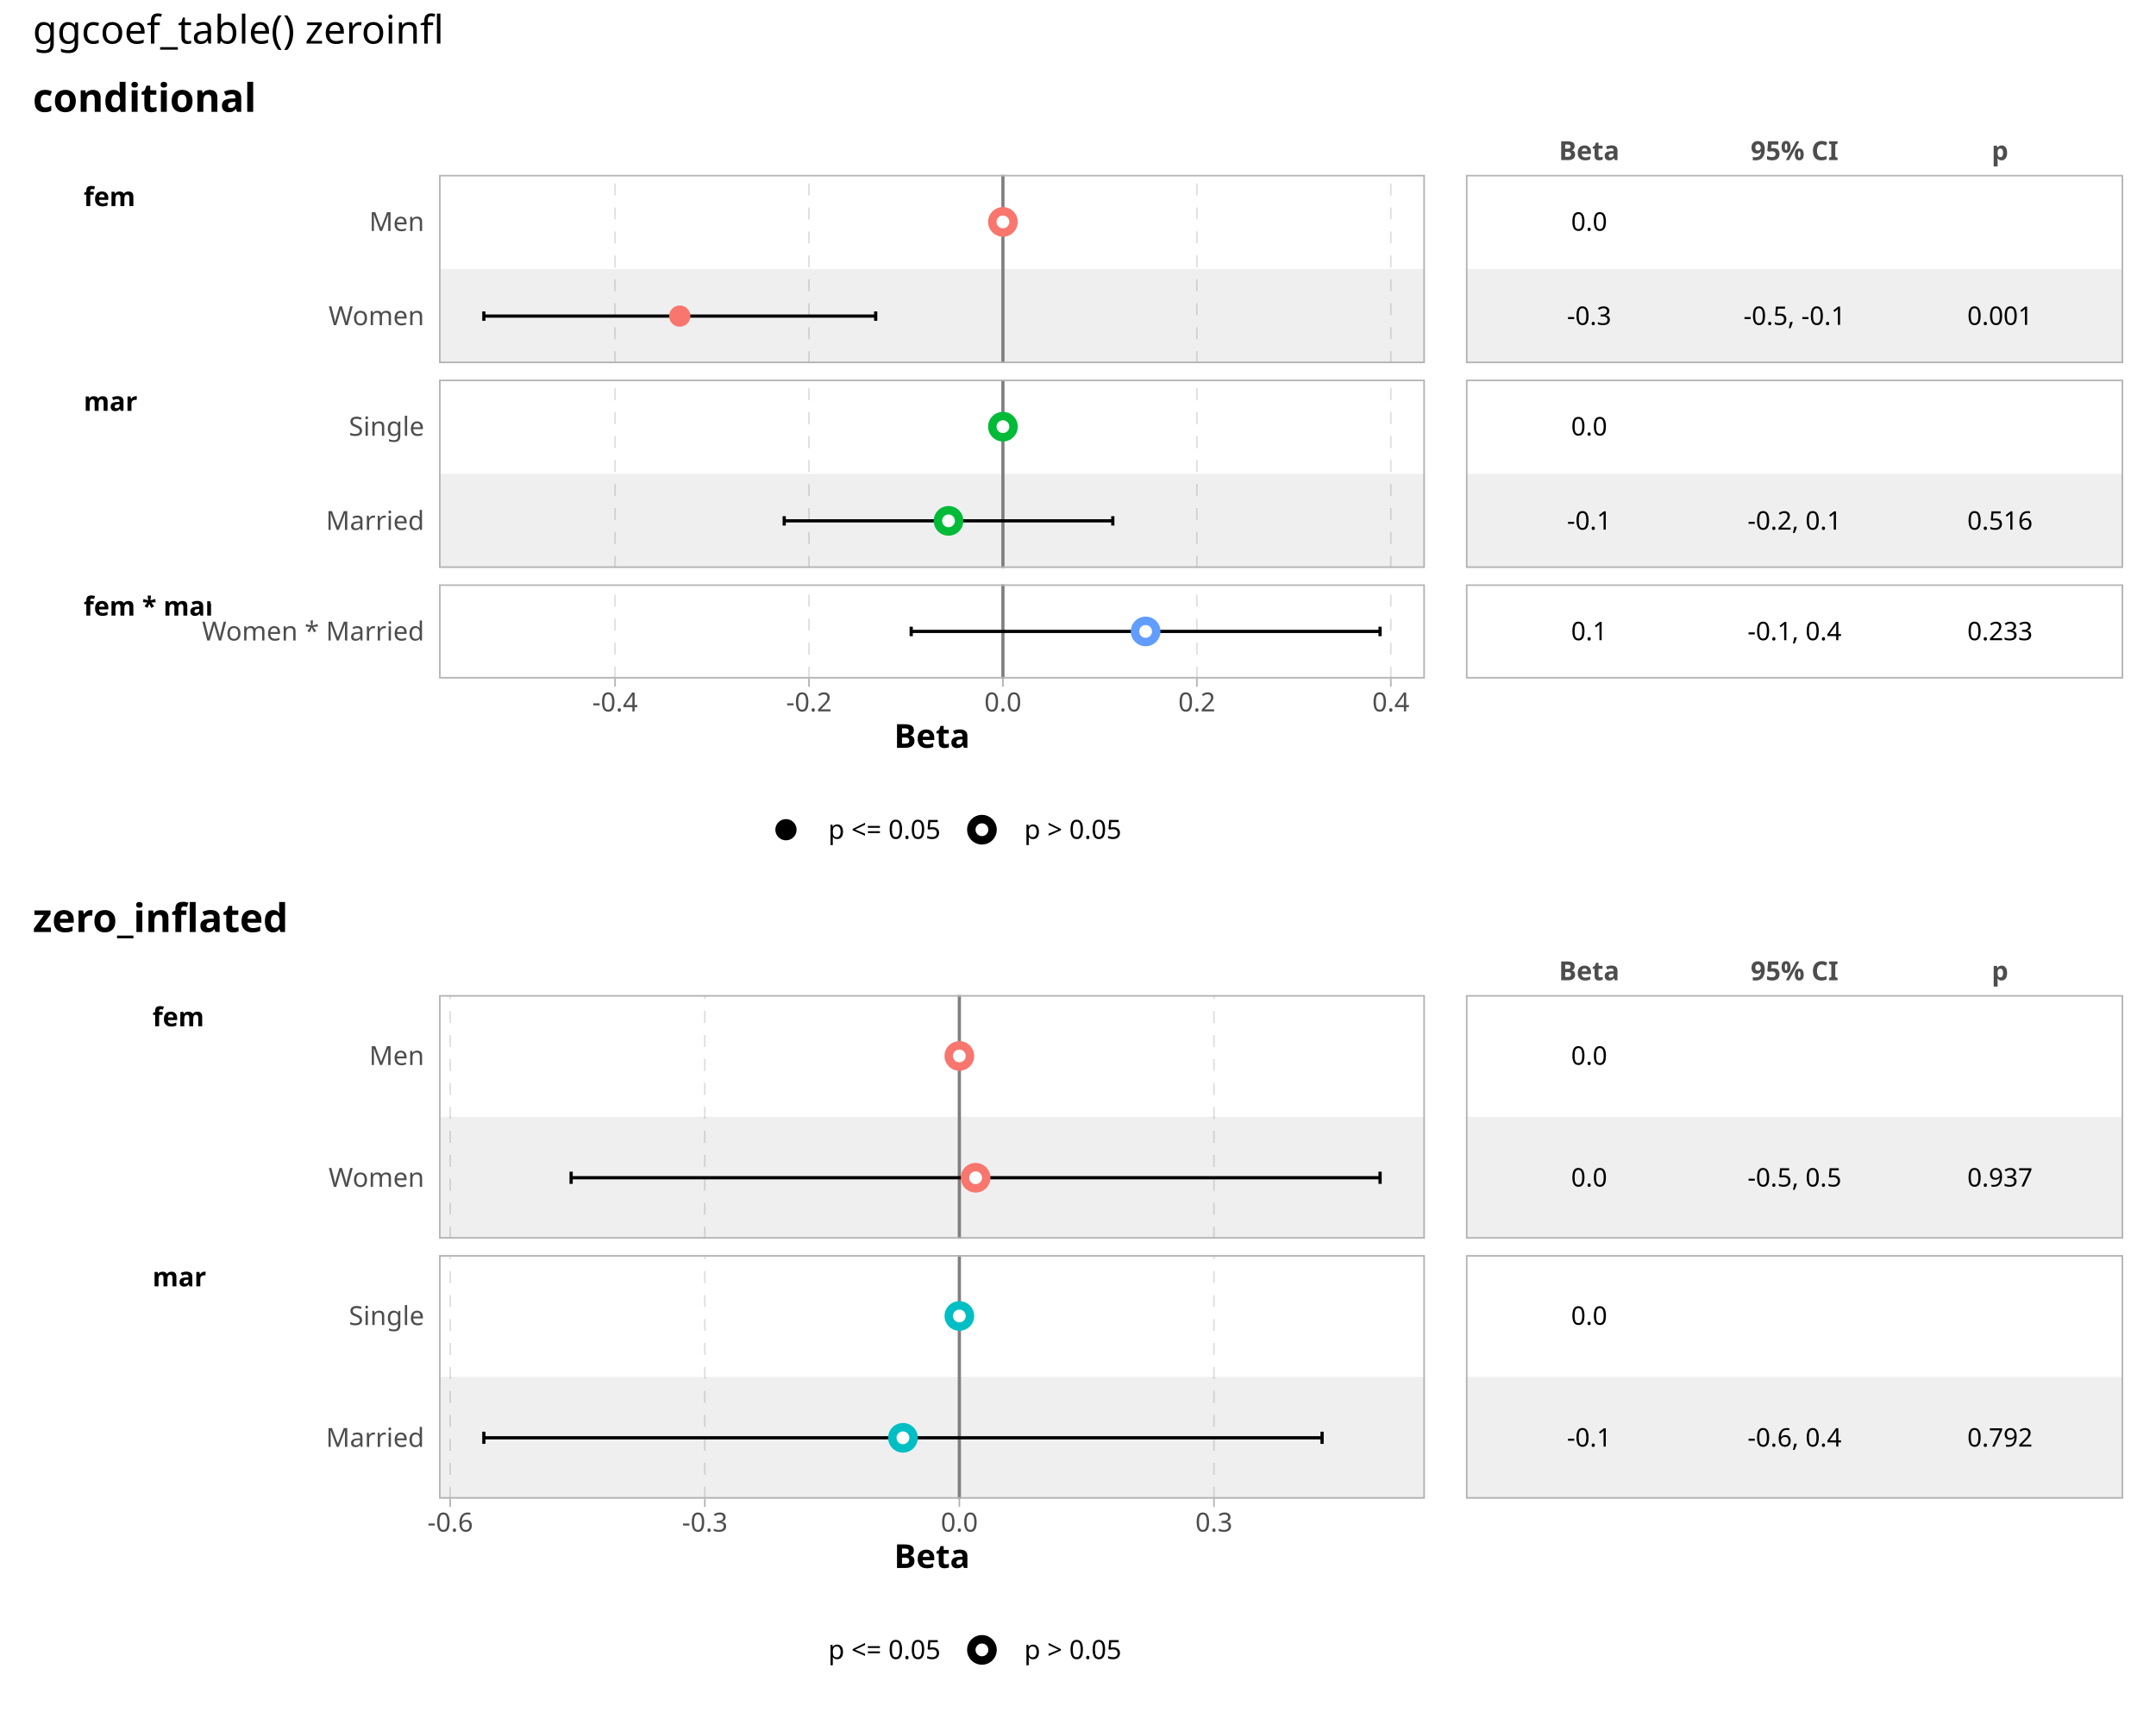
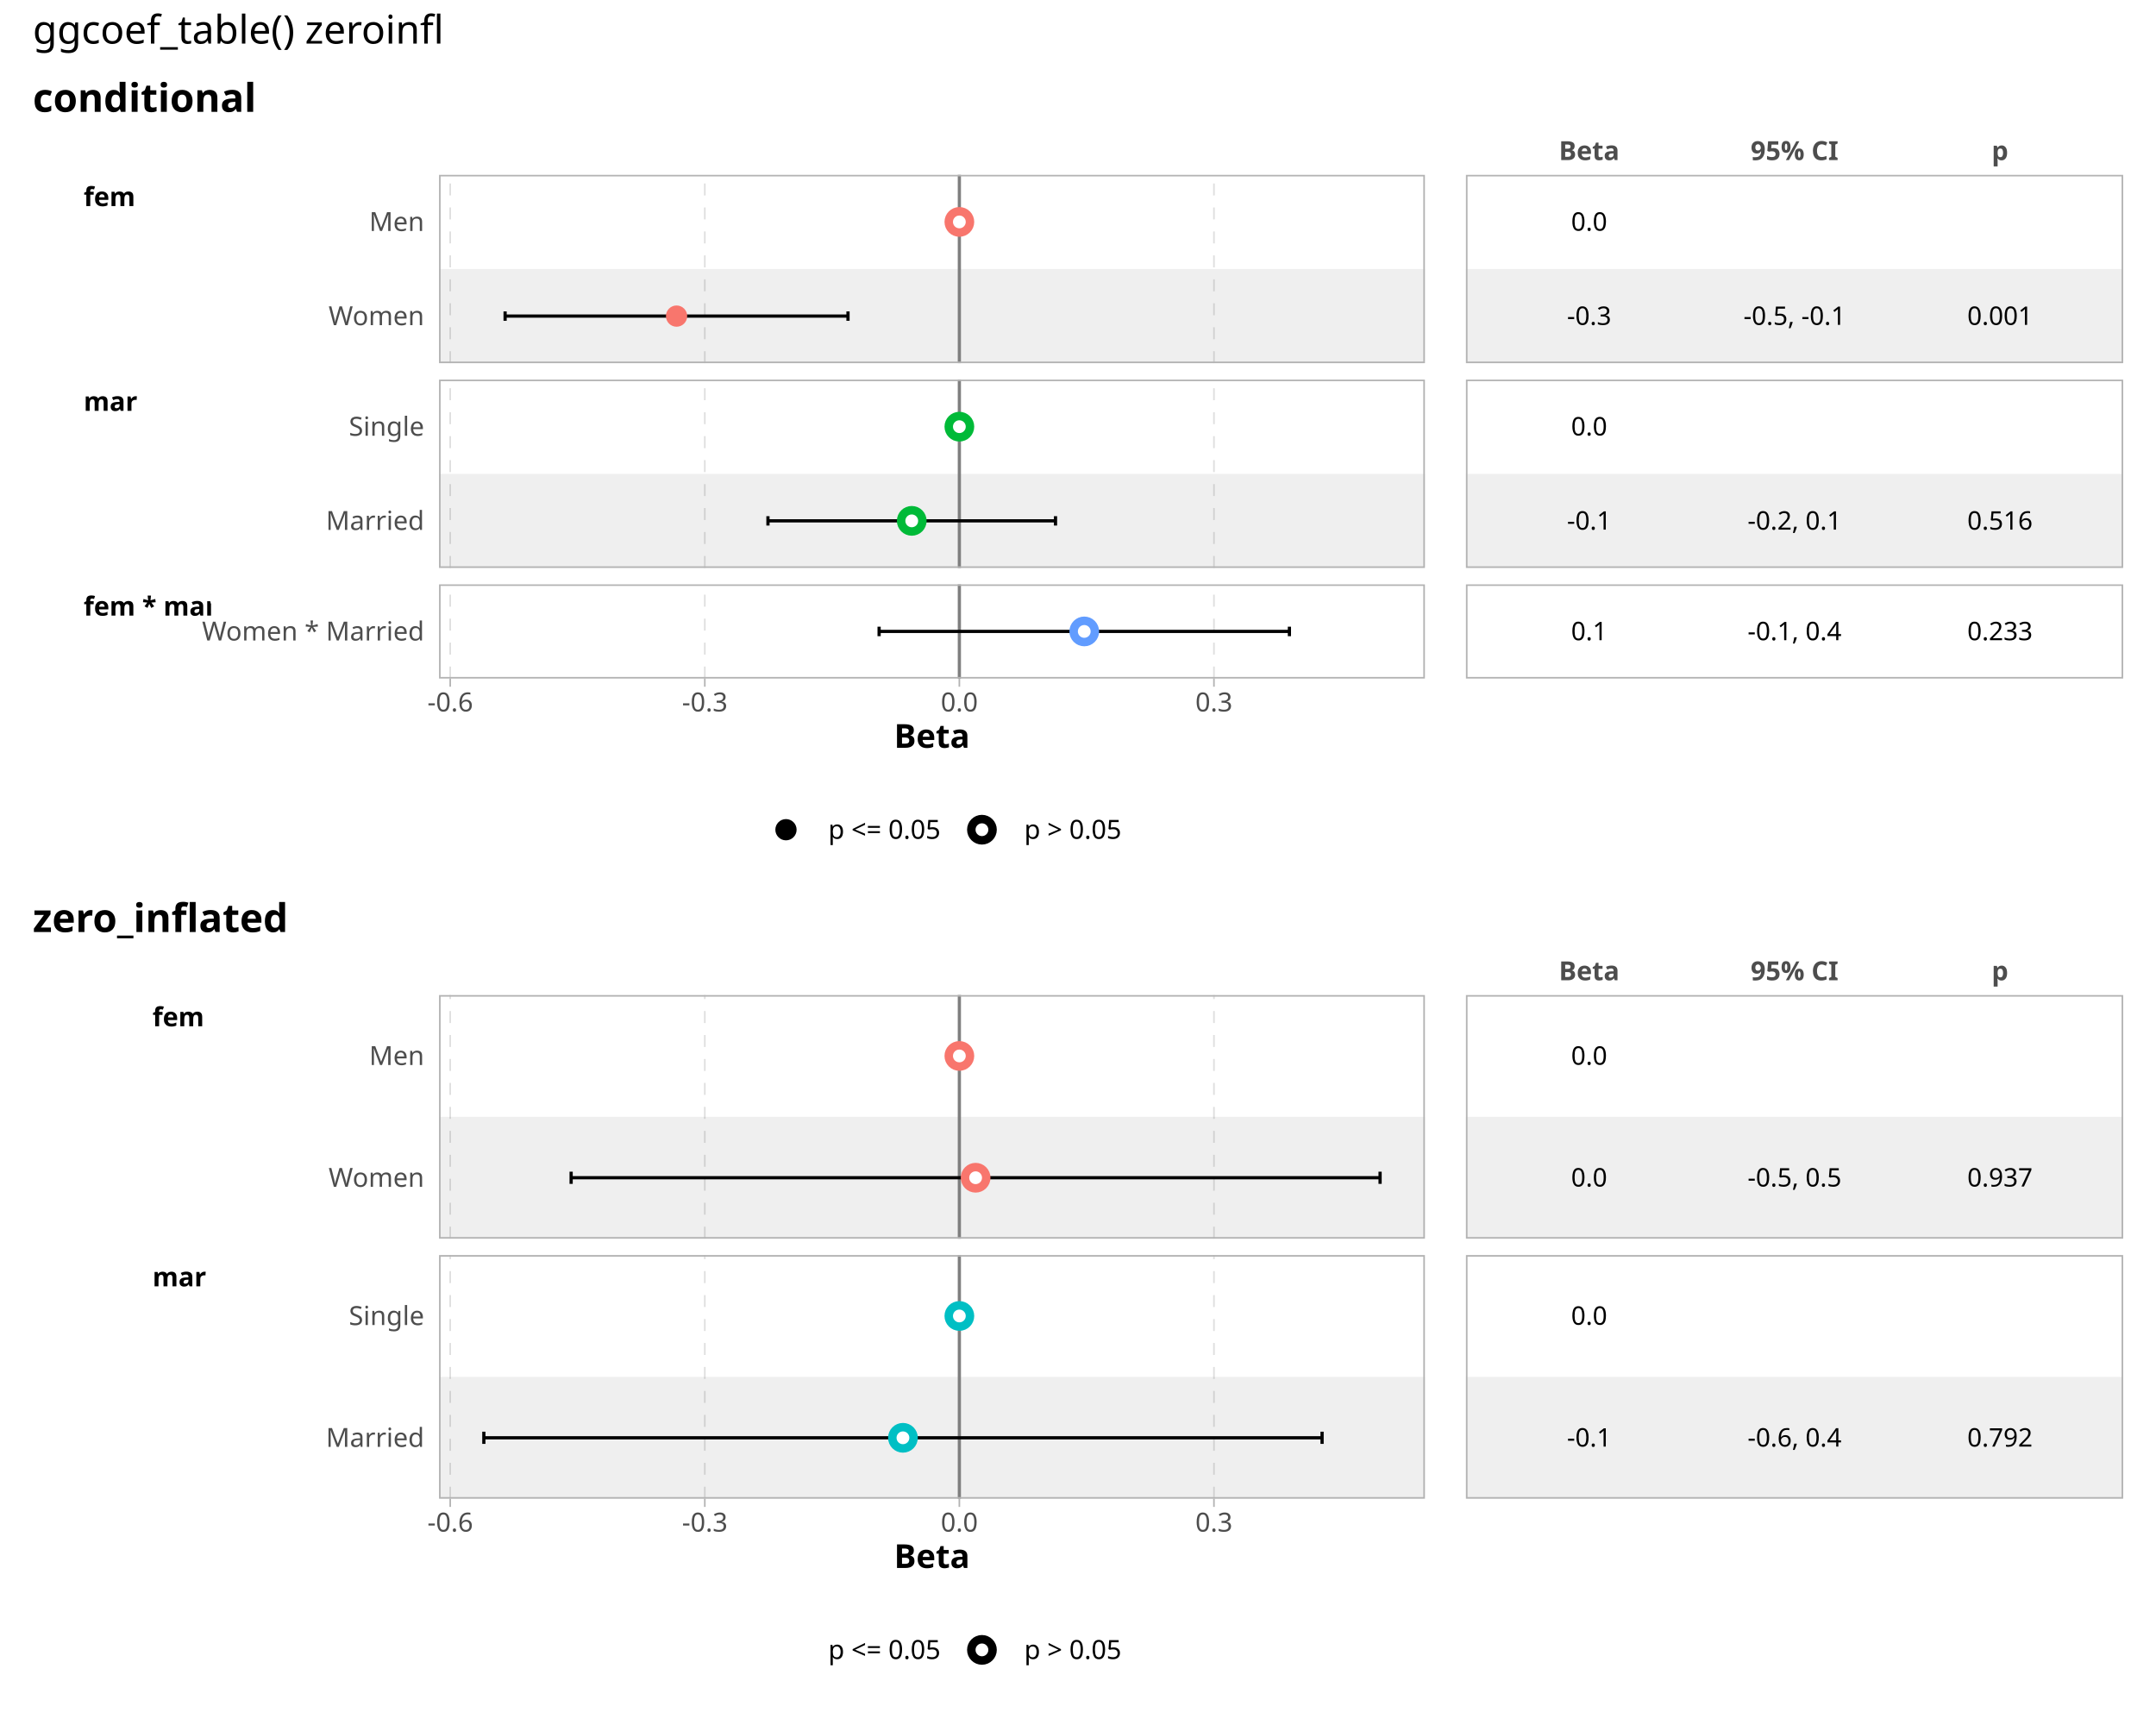
<svg xmlns="http://www.w3.org/2000/svg" class="svglite" data-engine-version="2.0" width="720.00pt" height="576.00pt" viewBox="0 0 720.00 576.00">
  <defs>
    <style type="text/css">
    .svglite line, .svglite polyline, .svglite polygon, .svglite path, .svglite rect, .svglite circle {
      fill: none;
      stroke: #000000;
      stroke-linecap: round;
      stroke-linejoin: round;
      stroke-miterlimit: 10.00;
    }
  </style>
  </defs>
  <rect width="100%" height="100%" style="stroke: none; fill: #FFFFFF;" />
  <defs>
    <clipPath id="cpMC4wMHw3MjAuMDB8MC4wMHw1NzYuMDA=">
      <rect x="0.00" y="0.00" width="720.00" height="576.00" />
    </clipPath>
  </defs>
  <g clip-path="url(#cpMC4wMHw3MjAuMDB8MC4wMHw1NzYuMDA=)">
    <rect x="0.00" y="0.00" width="720.00" height="576.00" style="stroke-width: 1.07; stroke: #FFFFFF; fill: #FFFFFF;" />
  </g>
  <defs>
    <clipPath id="cpMTQ2LjYxfDcwOS4wNHw1OC4zOHw1MDAuNDQ=">
      <rect x="146.61" y="58.38" width="562.43" height="442.05" />
    </clipPath>
  </defs>
  <g clip-path="url(#cpMTQ2LjYxfDcwOS4wNHw1OC4zOHw1MDAuNDQ=)">
</g>
  <g clip-path="url(#cpMC4wMHw3MjAuMDB8MC4wMHw1NzYuMDA=)">
</g>
  <defs>
    <clipPath id="cpMTQ2LjYxfDcwOS4wNHw1OC4zOHwyMjYuNTc=">
      <rect x="146.61" y="58.38" width="562.43" height="168.19" />
    </clipPath>
  </defs>
  <g clip-path="url(#cpMTQ2LjYxfDcwOS4wNHw1OC4zOHwyMjYuNTc=)">
</g>
  <g clip-path="url(#cpMC4wMHw3MjAuMDB8MC4wMHw1NzYuMDA=)">
</g>
  <g clip-path="url(#cpMTQ2LjYxfDcwOS4wNHw1OC4zOHwyMjYuNTc=)">
</g>
  <g clip-path="url(#cpMC4wMHw3MjAuMDB8MC4wMHw1NzYuMDA=)">
</g>
  <defs>
    <clipPath id="cpNS40OHw0ODEuMzN8MjIuNzh8Mjk2LjY1">
      <rect x="5.48" y="22.78" width="475.85" height="273.87" />
    </clipPath>
  </defs>
  <g clip-path="url(#cpNS40OHw0ODEuMzN8MjIuNzh8Mjk2LjY1)">
    <rect x="5.48" y="22.78" width="475.85" height="273.87" style="stroke-width: 1.07; stroke: #FFFFFF; fill: #FFFFFF;" />
  </g>
  <g clip-path="url(#cpMC4wMHw3MjAuMDB8MC4wMHw1NzYuMDA=)">
</g>
  <defs>
    <clipPath id="cpNDgxLjMzfDcxNC41MnwyMi43OHwyOTYuNjU=">
      <rect x="481.33" y="22.78" width="233.19" height="273.87" />
    </clipPath>
  </defs>
  <g clip-path="url(#cpNDgxLjMzfDcxNC41MnwyMi43OHwyOTYuNjU=)">
    <rect x="481.33" y="22.78" width="233.19" height="273.87" style="stroke-width: 1.07; stroke: #FFFFFF; fill: #FFFFFF;" />
  </g>
  <g clip-path="url(#cpMC4wMHw3MjAuMDB8MC4wMHw1NzYuMDA=)">
</g>
  <defs>
    <clipPath id="cpMTQ2LjYxfDQ3NS44NXw1OC4zOHwxMjEuMjc=">
      <rect x="146.61" y="58.38" width="329.24" height="62.89" />
    </clipPath>
  </defs>
  <g clip-path="url(#cpMTQ2LjYxfDQ3NS44NXw1OC4zOHwxMjEuMjc=)">
    <rect x="146.61" y="58.38" width="329.24" height="62.89" style="stroke-width: 1.07; stroke: none; fill: #FFFFFF;" />
-     <polyline points="205.40,121.27 205.40,58.38 " style="stroke-width: 0.53; stroke: #DEDEDE; stroke-dasharray: 4.00,4.00; stroke-linecap: butt;" />
-     <polyline points="270.16,121.27 270.16,58.38 " style="stroke-width: 0.53; stroke: #DEDEDE; stroke-dasharray: 4.00,4.00; stroke-linecap: butt;" />
-     <polyline points="334.93,121.27 334.93,58.38 " style="stroke-width: 0.53; stroke: #DEDEDE; stroke-dasharray: 4.00,4.00; stroke-linecap: butt;" />
-     <polyline points="399.70,121.27 399.70,58.38 " style="stroke-width: 0.53; stroke: #DEDEDE; stroke-dasharray: 4.00,4.00; stroke-linecap: butt;" />
-     <polyline points="464.47,121.27 464.47,58.38 " style="stroke-width: 0.53; stroke: #DEDEDE; stroke-dasharray: 4.00,4.00; stroke-linecap: butt;" />
+     <polyline points="150.35,121.27 150.35,58.38 " style="stroke-width: 0.53; stroke: #DEDEDE; stroke-dasharray: 4.00,4.00; stroke-linecap: butt;" />
+     <polyline points="235.37,121.27 235.37,58.38 " style="stroke-width: 0.53; stroke: #DEDEDE; stroke-dasharray: 4.00,4.00; stroke-linecap: butt;" />
+     <polyline points="320.38,121.27 320.38,58.38 " style="stroke-width: 0.53; stroke: #DEDEDE; stroke-dasharray: 4.00,4.00; stroke-linecap: butt;" />
+     <polyline points="405.40,121.27 405.40,58.38 " style="stroke-width: 0.53; stroke: #DEDEDE; stroke-dasharray: 4.00,4.00; stroke-linecap: butt;" />
    <rect x="146.61" y="89.83" width="329.24" height="31.45" style="stroke-width: 1.07; stroke: none; stroke-linecap: butt; stroke-linejoin: miter; fill: #111111; fill-opacity: 0.067;" />
    <rect x="146.61" y="58.38" width="329.24" height="31.45" style="stroke-width: 1.07; stroke: none; stroke-linecap: butt; stroke-linejoin: miter;" />
-     <line x1="334.93" y1="121.27" x2="334.93" y2="58.38" style="stroke-width: 1.07; stroke: #7F7F7F; stroke-linecap: butt;" />
-     <polyline points="292.44,107.12 292.44,103.98 " style="stroke-width: 1.07; stroke-linecap: butt;" />
-     <polyline points="292.44,105.55 161.58,105.55 " style="stroke-width: 1.07; stroke-linecap: butt;" />
-     <polyline points="161.58,107.12 161.58,103.98 " style="stroke-width: 1.07; stroke-linecap: butt;" />
-     <circle cx="334.93" cy="74.10" r="3.55" style="stroke-width: 2.83; stroke: #F8766D; fill: #FFFFFF;" />
-     <circle cx="227.01" cy="105.55" r="3.55" style="stroke-width: 2.83; stroke: none; fill: #F8766D;" />
+     <line x1="320.38" y1="121.27" x2="320.38" y2="58.38" style="stroke-width: 1.07; stroke: #7F7F7F; stroke-linecap: butt;" />
+     <polyline points="283.19,107.12 283.19,103.98 " style="stroke-width: 1.07; stroke-linecap: butt;" />
+     <polyline points="283.19,105.55 168.68,105.55 " style="stroke-width: 1.07; stroke-linecap: butt;" />
+     <polyline points="168.68,107.12 168.68,103.98 " style="stroke-width: 1.07; stroke-linecap: butt;" />
+     <circle cx="320.38" cy="74.10" r="3.55" style="stroke-width: 2.83; stroke: #F8766D; fill: #FFFFFF;" />
+     <circle cx="225.94" cy="105.55" r="3.55" style="stroke-width: 2.83; stroke: none; fill: #F8766D;" />
    <rect x="146.61" y="58.38" width="329.24" height="62.89" style="stroke-width: 1.07; stroke: #B3B3B3;" />
  </g>
  <g clip-path="url(#cpMC4wMHw3MjAuMDB8MC4wMHw1NzYuMDA=)">
</g>
  <defs>
    <clipPath id="cpMTQ2LjYxfDQ3NS44NXwxMjYuNzV8MTg5LjY0">
      <rect x="146.61" y="126.75" width="329.24" height="62.89" />
    </clipPath>
  </defs>
  <g clip-path="url(#cpMTQ2LjYxfDQ3NS44NXwxMjYuNzV8MTg5LjY0)">
    <rect x="146.61" y="126.75" width="329.24" height="62.89" style="stroke-width: 1.07; stroke: none; fill: #FFFFFF;" />
-     <polyline points="205.40,189.64 205.40,126.75 " style="stroke-width: 0.53; stroke: #DEDEDE; stroke-dasharray: 4.00,4.00; stroke-linecap: butt;" />
-     <polyline points="270.16,189.64 270.16,126.75 " style="stroke-width: 0.53; stroke: #DEDEDE; stroke-dasharray: 4.00,4.00; stroke-linecap: butt;" />
-     <polyline points="334.93,189.64 334.93,126.75 " style="stroke-width: 0.53; stroke: #DEDEDE; stroke-dasharray: 4.00,4.00; stroke-linecap: butt;" />
-     <polyline points="399.70,189.64 399.70,126.75 " style="stroke-width: 0.53; stroke: #DEDEDE; stroke-dasharray: 4.00,4.00; stroke-linecap: butt;" />
-     <polyline points="464.47,189.64 464.47,126.75 " style="stroke-width: 0.53; stroke: #DEDEDE; stroke-dasharray: 4.00,4.00; stroke-linecap: butt;" />
+     <polyline points="150.35,189.64 150.35,126.75 " style="stroke-width: 0.53; stroke: #DEDEDE; stroke-dasharray: 4.00,4.00; stroke-linecap: butt;" />
+     <polyline points="235.37,189.64 235.37,126.75 " style="stroke-width: 0.53; stroke: #DEDEDE; stroke-dasharray: 4.00,4.00; stroke-linecap: butt;" />
+     <polyline points="320.38,189.64 320.38,126.75 " style="stroke-width: 0.53; stroke: #DEDEDE; stroke-dasharray: 4.00,4.00; stroke-linecap: butt;" />
+     <polyline points="405.40,189.64 405.40,126.75 " style="stroke-width: 0.53; stroke: #DEDEDE; stroke-dasharray: 4.00,4.00; stroke-linecap: butt;" />
    <rect x="146.61" y="158.20" width="329.24" height="31.45" style="stroke-width: 1.07; stroke: none; stroke-linecap: butt; stroke-linejoin: miter; fill: #111111; fill-opacity: 0.067;" />
    <rect x="146.61" y="126.75" width="329.24" height="31.45" style="stroke-width: 1.07; stroke: none; stroke-linecap: butt; stroke-linejoin: miter;" />
-     <line x1="334.93" y1="189.64" x2="334.93" y2="126.75" style="stroke-width: 1.07; stroke: #7F7F7F; stroke-linecap: butt;" />
-     <polyline points="371.62,175.49 371.62,172.35 " style="stroke-width: 1.07; stroke-linecap: butt;" />
-     <polyline points="371.62,173.92 261.89,173.92 " style="stroke-width: 1.07; stroke-linecap: butt;" />
-     <polyline points="261.89,175.49 261.89,172.35 " style="stroke-width: 1.07; stroke-linecap: butt;" />
-     <circle cx="334.93" cy="142.47" r="3.55" style="stroke-width: 2.83; stroke: #00BA38; fill: #FFFFFF;" />
-     <circle cx="316.76" cy="173.92" r="3.55" style="stroke-width: 2.83; stroke: #00BA38; fill: #FFFFFF;" />
+     <line x1="320.38" y1="189.64" x2="320.38" y2="126.75" style="stroke-width: 1.07; stroke: #7F7F7F; stroke-linecap: butt;" />
+     <polyline points="352.49,175.49 352.49,172.35 " style="stroke-width: 1.07; stroke-linecap: butt;" />
+     <polyline points="352.49,173.92 256.46,173.92 " style="stroke-width: 1.07; stroke-linecap: butt;" />
+     <polyline points="256.46,175.49 256.46,172.35 " style="stroke-width: 1.07; stroke-linecap: butt;" />
+     <circle cx="320.38" cy="142.47" r="3.55" style="stroke-width: 2.83; stroke: #00BA38; fill: #FFFFFF;" />
+     <circle cx="304.48" cy="173.92" r="3.55" style="stroke-width: 2.83; stroke: #00BA38; fill: #FFFFFF;" />
    <rect x="146.61" y="126.75" width="329.24" height="62.89" style="stroke-width: 1.07; stroke: #B3B3B3;" />
  </g>
  <g clip-path="url(#cpMC4wMHw3MjAuMDB8MC4wMHw1NzYuMDA=)">
</g>
  <defs>
    <clipPath id="cpMTQ2LjYxfDQ3NS44NXwxOTUuMTJ8MjI2LjU3">
      <rect x="146.61" y="195.12" width="329.24" height="31.45" />
    </clipPath>
  </defs>
  <g clip-path="url(#cpMTQ2LjYxfDQ3NS44NXwxOTUuMTJ8MjI2LjU3)">
    <rect x="146.61" y="195.12" width="329.24" height="31.45" style="stroke-width: 1.07; stroke: none; fill: #FFFFFF;" />
-     <polyline points="205.40,226.57 205.40,195.12 " style="stroke-width: 0.53; stroke: #DEDEDE; stroke-dasharray: 4.00,4.00; stroke-linecap: butt;" />
-     <polyline points="270.16,226.57 270.16,195.12 " style="stroke-width: 0.53; stroke: #DEDEDE; stroke-dasharray: 4.00,4.00; stroke-linecap: butt;" />
-     <polyline points="334.93,226.57 334.93,195.12 " style="stroke-width: 0.53; stroke: #DEDEDE; stroke-dasharray: 4.00,4.00; stroke-linecap: butt;" />
-     <polyline points="399.70,226.57 399.70,195.12 " style="stroke-width: 0.53; stroke: #DEDEDE; stroke-dasharray: 4.00,4.00; stroke-linecap: butt;" />
-     <polyline points="464.47,226.57 464.47,195.12 " style="stroke-width: 0.53; stroke: #DEDEDE; stroke-dasharray: 4.00,4.00; stroke-linecap: butt;" />
+     <polyline points="150.35,226.57 150.35,195.12 " style="stroke-width: 0.53; stroke: #DEDEDE; stroke-dasharray: 4.00,4.00; stroke-linecap: butt;" />
+     <polyline points="235.37,226.57 235.37,195.12 " style="stroke-width: 0.53; stroke: #DEDEDE; stroke-dasharray: 4.00,4.00; stroke-linecap: butt;" />
+     <polyline points="320.38,226.57 320.38,195.12 " style="stroke-width: 0.53; stroke: #DEDEDE; stroke-dasharray: 4.00,4.00; stroke-linecap: butt;" />
+     <polyline points="405.40,226.57 405.40,195.12 " style="stroke-width: 0.53; stroke: #DEDEDE; stroke-dasharray: 4.00,4.00; stroke-linecap: butt;" />
    <rect x="146.61" y="195.12" width="329.24" height="31.45" style="stroke-width: 1.07; stroke: none; stroke-linecap: butt; stroke-linejoin: miter;" />
-     <line x1="334.93" y1="226.57" x2="334.93" y2="195.12" style="stroke-width: 1.07; stroke: #7F7F7F; stroke-linecap: butt;" />
-     <polyline points="460.88,212.42 460.88,209.27 " style="stroke-width: 1.07; stroke-linecap: butt;" />
-     <polyline points="460.88,210.84 304.30,210.84 " style="stroke-width: 1.07; stroke-linecap: butt;" />
-     <polyline points="304.30,212.42 304.30,209.27 " style="stroke-width: 1.07; stroke-linecap: butt;" />
-     <circle cx="382.59" cy="210.84" r="3.55" style="stroke-width: 2.83; stroke: #619CFF; fill: #FFFFFF;" />
+     <line x1="320.38" y1="226.57" x2="320.38" y2="195.12" style="stroke-width: 1.07; stroke: #7F7F7F; stroke-linecap: butt;" />
+     <polyline points="430.60,212.42 430.60,209.27 " style="stroke-width: 1.07; stroke-linecap: butt;" />
+     <polyline points="430.60,210.84 293.58,210.84 " style="stroke-width: 1.07; stroke-linecap: butt;" />
+     <polyline points="293.58,212.42 293.58,209.27 " style="stroke-width: 1.07; stroke-linecap: butt;" />
+     <circle cx="362.09" cy="210.84" r="3.55" style="stroke-width: 2.83; stroke: #619CFF; fill: #FFFFFF;" />
    <rect x="146.61" y="195.12" width="329.24" height="31.45" style="stroke-width: 1.07; stroke: #B3B3B3;" />
  </g>
  <g clip-path="url(#cpMC4wMHw3MjAuMDB8MC4wMHw1NzYuMDA=)">
</g>
  <defs>
    <clipPath id="cpMjMuNTV8NzAuNDd8NTguMzh8MTIxLjI3">
      <rect x="23.55" y="58.38" width="46.92" height="62.89" />
    </clipPath>
  </defs>
  <g clip-path="url(#cpMjMuNTV8NzAuNDd8NTguMzh8MTIxLjI3)">
    <text x="27.94" y="68.82" style="font-size: 8.80px; font-weight: bold; font-family: sans;" textLength="14.67px" lengthAdjust="spacingAndGlyphs">fem</text>
  </g>
  <g clip-path="url(#cpMC4wMHw3MjAuMDB8MC4wMHw1NzYuMDA=)">
</g>
  <defs>
    <clipPath id="cpMjMuNTV8NzAuNDd8MTI2Ljc1fDE4OS42NA==">
      <rect x="23.55" y="126.75" width="46.92" height="62.89" />
    </clipPath>
  </defs>
  <g clip-path="url(#cpMjMuNTV8NzAuNDd8MTI2Ljc1fDE4OS42NA==)">
    <text x="27.94" y="137.19" style="font-size: 8.80px; font-weight: bold; font-family: sans;" textLength="15.16px" lengthAdjust="spacingAndGlyphs">mar</text>
  </g>
  <g clip-path="url(#cpMC4wMHw3MjAuMDB8MC4wMHw1NzYuMDA=)">
</g>
  <defs>
    <clipPath id="cpMjMuNTV8NzAuNDd8MTk1LjEyfDIyNi41Nw==">
      <rect x="23.55" y="195.12" width="46.92" height="31.45" />
    </clipPath>
  </defs>
  <g clip-path="url(#cpMjMuNTV8NzAuNDd8MTk1LjEyfDIyNi41Nw==)">
    <text x="27.94" y="205.56" style="font-size: 8.80px; font-weight: bold; font-family: sans;" textLength="38.15px" lengthAdjust="spacingAndGlyphs">fem * mar</text>
  </g>
  <g clip-path="url(#cpMC4wMHw3MjAuMDB8MC4wMHw1NzYuMDA=)">
-     <polyline points="205.40,229.31 205.40,226.57 " style="stroke-width: 0.53; stroke: #B3B3B3; stroke-linecap: butt;" />
-     <polyline points="270.16,229.31 270.16,226.57 " style="stroke-width: 0.53; stroke: #B3B3B3; stroke-linecap: butt;" />
-     <polyline points="334.93,229.31 334.93,226.57 " style="stroke-width: 0.53; stroke: #B3B3B3; stroke-linecap: butt;" />
-     <polyline points="399.70,229.31 399.70,226.57 " style="stroke-width: 0.53; stroke: #B3B3B3; stroke-linecap: butt;" />
-     <polyline points="464.47,229.31 464.47,226.57 " style="stroke-width: 0.53; stroke: #B3B3B3; stroke-linecap: butt;" />
-     <text x="205.40" y="237.55" text-anchor="middle" style="font-size: 8.80px; fill: #4D4D4D; font-family: sans;" textLength="15.16px" lengthAdjust="spacingAndGlyphs">-0.4</text>
-     <text x="270.16" y="237.55" text-anchor="middle" style="font-size: 8.80px; fill: #4D4D4D; font-family: sans;" textLength="15.16px" lengthAdjust="spacingAndGlyphs">-0.2</text>
-     <text x="334.93" y="237.55" text-anchor="middle" style="font-size: 8.80px; fill: #4D4D4D; font-family: sans;" textLength="12.23px" lengthAdjust="spacingAndGlyphs">0.0</text>
-     <text x="399.70" y="237.55" text-anchor="middle" style="font-size: 8.80px; fill: #4D4D4D; font-family: sans;" textLength="12.23px" lengthAdjust="spacingAndGlyphs">0.2</text>
-     <text x="464.47" y="237.55" text-anchor="middle" style="font-size: 8.80px; fill: #4D4D4D; font-family: sans;" textLength="12.23px" lengthAdjust="spacingAndGlyphs">0.4</text>
+     <polyline points="150.35,229.31 150.35,226.57 " style="stroke-width: 0.53; stroke: #B3B3B3; stroke-linecap: butt;" />
+     <polyline points="235.37,229.31 235.37,226.57 " style="stroke-width: 0.53; stroke: #B3B3B3; stroke-linecap: butt;" />
+     <polyline points="320.38,229.31 320.38,226.57 " style="stroke-width: 0.53; stroke: #B3B3B3; stroke-linecap: butt;" />
+     <polyline points="405.40,229.31 405.40,226.57 " style="stroke-width: 0.53; stroke: #B3B3B3; stroke-linecap: butt;" />
+     <text x="150.35" y="237.55" text-anchor="middle" style="font-size: 8.80px; fill: #4D4D4D; font-family: sans;" textLength="15.16px" lengthAdjust="spacingAndGlyphs">-0.6</text>
+     <text x="235.37" y="237.55" text-anchor="middle" style="font-size: 8.80px; fill: #4D4D4D; font-family: sans;" textLength="15.16px" lengthAdjust="spacingAndGlyphs">-0.3</text>
+     <text x="320.38" y="237.55" text-anchor="middle" style="font-size: 8.80px; fill: #4D4D4D; font-family: sans;" textLength="12.23px" lengthAdjust="spacingAndGlyphs">0.0</text>
+     <text x="405.40" y="237.55" text-anchor="middle" style="font-size: 8.80px; fill: #4D4D4D; font-family: sans;" textLength="12.23px" lengthAdjust="spacingAndGlyphs">0.3</text>
    <text x="141.68" y="108.58" text-anchor="end" style="font-size: 8.80px; fill: #4D4D4D; font-family: sans;" textLength="30.32px" lengthAdjust="spacingAndGlyphs">Women</text>
    <text x="141.68" y="77.13" text-anchor="end" style="font-size: 8.80px; fill: #4D4D4D; font-family: sans;" textLength="17.12px" lengthAdjust="spacingAndGlyphs">Men</text>
    <text x="141.68" y="176.95" text-anchor="end" style="font-size: 8.80px; fill: #4D4D4D; font-family: sans;" textLength="29.83px" lengthAdjust="spacingAndGlyphs">Married</text>
    <text x="141.68" y="145.50" text-anchor="end" style="font-size: 8.80px; fill: #4D4D4D; font-family: sans;" textLength="24.46px" lengthAdjust="spacingAndGlyphs">Single</text>
    <text x="141.68" y="213.87" text-anchor="end" style="font-size: 8.80px; fill: #4D4D4D; font-family: sans;" textLength="68.47px" lengthAdjust="spacingAndGlyphs">Women * Married</text>
    <text x="311.23" y="249.69" text-anchor="middle" style="font-size: 11.00px; font-weight: bold; font-family: sans;" textLength="22.63px" lengthAdjust="spacingAndGlyphs">Beta</text>
    <rect x="242.89" y="262.93" width="136.69" height="28.24" style="stroke-width: 1.07; stroke: none; fill: #FFFFFF;" />
    <rect x="253.84" y="268.41" width="17.28" height="17.28" style="stroke-width: 1.07; stroke: none; fill: #FFFFFF;" />
    <circle cx="262.48" cy="277.05" r="3.55" style="stroke-width: 2.83; stroke: none; fill: #000000;" />
    <rect x="319.28" y="268.41" width="17.28" height="17.28" style="stroke-width: 1.07; stroke: none; fill: #FFFFFF;" />
    <circle cx="327.92" cy="277.05" r="3.55" style="stroke-width: 2.83; fill: #FFFFFF;" />
    <text x="276.60" y="280.08" style="font-size: 8.80px; font-family: sans;" textLength="37.20px" lengthAdjust="spacingAndGlyphs">p &lt;= 0.05</text>
    <text x="342.04" y="280.08" style="font-size: 8.80px; font-family: sans;" textLength="32.05px" lengthAdjust="spacingAndGlyphs">p &gt; 0.05</text>
    <text x="10.96" y="37.35" style="font-size: 13.20px; font-weight: bold; font-family: sans;" textLength="63.11px" lengthAdjust="spacingAndGlyphs">conditional</text>
  </g>
  <defs>
    <clipPath id="cpNDg5LjU1fDcwOS4wNHw1OC4zOHwxMjEuMjc=">
      <rect x="489.55" y="58.38" width="219.49" height="62.89" />
    </clipPath>
  </defs>
  <g clip-path="url(#cpNDg5LjU1fDcwOS4wNHw1OC4zOHwxMjEuMjc=)">
    <rect x="489.55" y="58.38" width="219.49" height="62.89" style="stroke-width: 1.07; stroke: none; fill: #FFFFFF;" />
    <text x="530.70" y="77.04" text-anchor="middle" style="font-size: 8.54px; font-family: sans;" textLength="11.87px" lengthAdjust="spacingAndGlyphs">0.0</text>
    <text x="599.29" y="77.04" text-anchor="middle" style="font-size: 8.54px; font-family: sans;" textLength="2.37px" lengthAdjust="spacingAndGlyphs"> </text>
    <text x="530.70" y="108.49" text-anchor="middle" style="font-size: 8.54px; font-family: sans;" textLength="14.71px" lengthAdjust="spacingAndGlyphs">-0.3</text>
    <text x="599.29" y="108.49" text-anchor="middle" style="font-size: 8.54px; font-family: sans;" textLength="34.16px" lengthAdjust="spacingAndGlyphs">-0.5, -0.1</text>
    <text x="667.89" y="108.49" text-anchor="middle" style="font-size: 8.54px; font-family: sans;" textLength="21.36px" lengthAdjust="spacingAndGlyphs">0.001</text>
    <rect x="489.55" y="89.83" width="219.49" height="31.45" style="stroke-width: 1.07; stroke: none; stroke-linecap: butt; stroke-linejoin: miter; fill: #111111; fill-opacity: 0.067;" />
    <rect x="489.55" y="58.38" width="219.49" height="31.45" style="stroke-width: 1.07; stroke: none; stroke-linecap: butt; stroke-linejoin: miter;" />
    <rect x="489.55" y="58.38" width="219.49" height="62.89" style="stroke-width: 1.07; stroke: #B3B3B3;" />
  </g>
  <g clip-path="url(#cpMC4wMHw3MjAuMDB8MC4wMHw1NzYuMDA=)">
</g>
  <defs>
    <clipPath id="cpNDg5LjU1fDcwOS4wNHwxMjYuNzV8MTg5LjY0">
      <rect x="489.55" y="126.75" width="219.49" height="62.89" />
    </clipPath>
  </defs>
  <g clip-path="url(#cpNDg5LjU1fDcwOS4wNHwxMjYuNzV8MTg5LjY0)">
    <rect x="489.55" y="126.75" width="219.49" height="62.89" style="stroke-width: 1.07; stroke: none; fill: #FFFFFF;" />
    <text x="530.70" y="145.41" text-anchor="middle" style="font-size: 8.54px; font-family: sans;" textLength="11.87px" lengthAdjust="spacingAndGlyphs">0.0</text>
    <text x="599.29" y="145.41" text-anchor="middle" style="font-size: 8.54px; font-family: sans;" textLength="2.37px" lengthAdjust="spacingAndGlyphs"> </text>
    <text x="530.70" y="176.86" text-anchor="middle" style="font-size: 8.54px; font-family: sans;" textLength="14.71px" lengthAdjust="spacingAndGlyphs">-0.1</text>
    <text x="599.29" y="176.86" text-anchor="middle" style="font-size: 8.54px; font-family: sans;" textLength="31.32px" lengthAdjust="spacingAndGlyphs">-0.2, 0.1</text>
    <text x="667.89" y="176.86" text-anchor="middle" style="font-size: 8.54px; font-family: sans;" textLength="21.36px" lengthAdjust="spacingAndGlyphs">0.516</text>
    <rect x="489.55" y="158.20" width="219.49" height="31.45" style="stroke-width: 1.07; stroke: none; stroke-linecap: butt; stroke-linejoin: miter; fill: #111111; fill-opacity: 0.067;" />
    <rect x="489.55" y="126.75" width="219.49" height="31.45" style="stroke-width: 1.07; stroke: none; stroke-linecap: butt; stroke-linejoin: miter;" />
    <rect x="489.55" y="126.75" width="219.49" height="62.89" style="stroke-width: 1.07; stroke: #B3B3B3;" />
  </g>
  <g clip-path="url(#cpMC4wMHw3MjAuMDB8MC4wMHw1NzYuMDA=)">
</g>
  <defs>
    <clipPath id="cpNDg5LjU1fDcwOS4wNHwxOTUuMTJ8MjI2LjU3">
      <rect x="489.55" y="195.12" width="219.49" height="31.45" />
    </clipPath>
  </defs>
  <g clip-path="url(#cpNDg5LjU1fDcwOS4wNHwxOTUuMTJ8MjI2LjU3)">
    <rect x="489.55" y="195.12" width="219.49" height="31.45" style="stroke-width: 1.07; stroke: none; fill: #FFFFFF;" />
    <text x="530.70" y="213.78" text-anchor="middle" style="font-size: 8.54px; font-family: sans;" textLength="11.87px" lengthAdjust="spacingAndGlyphs">0.1</text>
    <text x="599.29" y="213.78" text-anchor="middle" style="font-size: 8.54px; font-family: sans;" textLength="31.32px" lengthAdjust="spacingAndGlyphs">-0.1, 0.4</text>
    <text x="667.89" y="213.78" text-anchor="middle" style="font-size: 8.54px; font-family: sans;" textLength="21.36px" lengthAdjust="spacingAndGlyphs">0.233</text>
    <rect x="489.55" y="195.12" width="219.49" height="31.45" style="stroke-width: 1.07; stroke: none; stroke-linecap: butt; stroke-linejoin: miter;" />
    <rect x="489.55" y="195.12" width="219.49" height="31.45" style="stroke-width: 1.07; stroke: #B3B3B3;" />
  </g>
  <g clip-path="url(#cpMC4wMHw3MjAuMDB8MC4wMHw1NzYuMDA=)">
</g>
  <defs>
    <clipPath id="cpNDg5LjU1fDQ4OS41NXw1OC4zOHwxMjEuMjc=">
      <rect x="489.55" y="58.38" width="0.00" height="62.89" />
    </clipPath>
  </defs>
  <g clip-path="url(#cpNDg5LjU1fDQ4OS41NXw1OC4zOHwxMjEuMjc=)">
</g>
  <g clip-path="url(#cpMC4wMHw3MjAuMDB8MC4wMHw1NzYuMDA=)">
</g>
  <defs>
    <clipPath id="cpNDg5LjU1fDQ4OS41NXwxMjYuNzV8MTg5LjY0">
      <rect x="489.55" y="126.75" width="0.00" height="62.89" />
    </clipPath>
  </defs>
  <g clip-path="url(#cpNDg5LjU1fDQ4OS41NXwxMjYuNzV8MTg5LjY0)">
</g>
  <g clip-path="url(#cpMC4wMHw3MjAuMDB8MC4wMHw1NzYuMDA=)">
</g>
  <defs>
    <clipPath id="cpNDg5LjU1fDQ4OS41NXwxOTUuMTJ8MjI2LjU3">
      <rect x="489.55" y="195.12" width="0.00" height="31.45" />
    </clipPath>
  </defs>
  <g clip-path="url(#cpNDg5LjU1fDQ4OS41NXwxOTUuMTJ8MjI2LjU3)">
</g>
  <g clip-path="url(#cpMC4wMHw3MjAuMDB8MC4wMHw1NzYuMDA=)">
    <text x="530.70" y="53.45" text-anchor="middle" style="font-size: 8.80px; font-weight: bold; fill: #4D4D4D; font-family: sans;" textLength="18.11px" lengthAdjust="spacingAndGlyphs">Beta</text>
    <text x="599.29" y="53.45" text-anchor="middle" style="font-size: 8.80px; font-weight: bold; fill: #4D4D4D; font-family: sans;" textLength="28.86px" lengthAdjust="spacingAndGlyphs">95% CI</text>
    <text x="667.89" y="53.45" text-anchor="middle" style="font-size: 8.80px; font-weight: bold; fill: #4D4D4D; font-family: sans;" textLength="4.89px" lengthAdjust="spacingAndGlyphs">p</text>
  </g>
  <defs>
    <clipPath id="cpMTQ2LjYxfDcwOS4wNHwzMzIuMjV8NTAwLjQ0">
      <rect x="146.61" y="332.25" width="562.43" height="168.19" />
    </clipPath>
  </defs>
  <g clip-path="url(#cpMTQ2LjYxfDcwOS4wNHwzMzIuMjV8NTAwLjQ0)">
</g>
  <g clip-path="url(#cpMC4wMHw3MjAuMDB8MC4wMHw1NzYuMDA=)">
</g>
  <g clip-path="url(#cpMTQ2LjYxfDcwOS4wNHwzMzIuMjV8NTAwLjQ0)">
</g>
  <g clip-path="url(#cpMC4wMHw3MjAuMDB8MC4wMHw1NzYuMDA=)">
</g>
  <defs>
    <clipPath id="cpNS40OHw0ODEuMzN8Mjk2LjY1fDU3MC41Mg==">
      <rect x="5.48" y="296.65" width="475.85" height="273.87" />
    </clipPath>
  </defs>
  <g clip-path="url(#cpNS40OHw0ODEuMzN8Mjk2LjY1fDU3MC41Mg==)">
    <rect x="5.48" y="296.65" width="475.85" height="273.87" style="stroke-width: 1.07; stroke: #FFFFFF; fill: #FFFFFF;" />
  </g>
  <g clip-path="url(#cpMC4wMHw3MjAuMDB8MC4wMHw1NzYuMDA=)">
</g>
  <defs>
    <clipPath id="cpNDgxLjMzfDcxNC41MnwyOTYuNjV8NTcwLjUy">
      <rect x="481.33" y="296.65" width="233.19" height="273.87" />
    </clipPath>
  </defs>
  <g clip-path="url(#cpNDgxLjMzfDcxNC41MnwyOTYuNjV8NTcwLjUy)">
    <rect x="481.33" y="296.65" width="233.19" height="273.87" style="stroke-width: 1.07; stroke: #FFFFFF; fill: #FFFFFF;" />
  </g>
  <g clip-path="url(#cpMC4wMHw3MjAuMDB8MC4wMHw1NzYuMDA=)">
</g>
  <defs>
    <clipPath id="cpMTQ2LjYxfDQ3NS44NXwzMzIuMjV8NDEzLjYw">
      <rect x="146.61" y="332.25" width="329.24" height="81.35" />
    </clipPath>
  </defs>
  <g clip-path="url(#cpMTQ2LjYxfDQ3NS44NXwzMzIuMjV8NDEzLjYw)">
    <rect x="146.61" y="332.25" width="329.24" height="81.35" style="stroke-width: 1.07; stroke: none; fill: #FFFFFF;" />
    <polyline points="150.35,413.60 150.35,332.25 " style="stroke-width: 0.53; stroke: #DEDEDE; stroke-dasharray: 4.00,4.00; stroke-linecap: butt;" />
    <polyline points="235.37,413.60 235.37,332.25 " style="stroke-width: 0.53; stroke: #DEDEDE; stroke-dasharray: 4.00,4.00; stroke-linecap: butt;" />
    <polyline points="320.38,413.60 320.38,332.25 " style="stroke-width: 0.53; stroke: #DEDEDE; stroke-dasharray: 4.00,4.00; stroke-linecap: butt;" />
    <polyline points="405.40,413.60 405.40,332.25 " style="stroke-width: 0.53; stroke: #DEDEDE; stroke-dasharray: 4.00,4.00; stroke-linecap: butt;" />
    <rect x="146.61" y="372.93" width="329.24" height="40.68" style="stroke-width: 1.07; stroke: none; stroke-linecap: butt; stroke-linejoin: miter; fill: #111111; fill-opacity: 0.067;" />
    <rect x="146.61" y="332.25" width="329.24" height="40.68" style="stroke-width: 1.07; stroke: none; stroke-linecap: butt; stroke-linejoin: miter;" />
    <line x1="320.38" y1="413.60" x2="320.38" y2="332.25" style="stroke-width: 1.07; stroke: #7F7F7F; stroke-linecap: butt;" />
    <polyline points="460.88,395.30 460.88,391.23 " style="stroke-width: 1.07; stroke-linecap: butt;" />
    <polyline points="460.88,393.26 190.73,393.26 " style="stroke-width: 1.07; stroke-linecap: butt;" />
    <polyline points="190.73,395.30 190.73,391.23 " style="stroke-width: 1.07; stroke-linecap: butt;" />
    <circle cx="320.38" cy="352.59" r="3.55" style="stroke-width: 2.83; stroke: #F8766D; fill: #FFFFFF;" />
    <circle cx="325.81" cy="393.26" r="3.55" style="stroke-width: 2.83; stroke: #F8766D; fill: #FFFFFF;" />
    <rect x="146.61" y="332.25" width="329.24" height="81.35" style="stroke-width: 1.07; stroke: #B3B3B3;" />
  </g>
  <g clip-path="url(#cpMC4wMHw3MjAuMDB8MC4wMHw1NzYuMDA=)">
</g>
  <defs>
    <clipPath id="cpMTQ2LjYxfDQ3NS44NXw0MTkuMDh8NTAwLjQ0">
      <rect x="146.61" y="419.08" width="329.24" height="81.35" />
    </clipPath>
  </defs>
  <g clip-path="url(#cpMTQ2LjYxfDQ3NS44NXw0MTkuMDh8NTAwLjQ0)">
    <rect x="146.61" y="419.08" width="329.24" height="81.35" style="stroke-width: 1.07; stroke: none; fill: #FFFFFF;" />
    <polyline points="150.35,500.44 150.35,419.08 " style="stroke-width: 0.53; stroke: #DEDEDE; stroke-dasharray: 4.00,4.00; stroke-linecap: butt;" />
    <polyline points="235.37,500.44 235.37,419.08 " style="stroke-width: 0.53; stroke: #DEDEDE; stroke-dasharray: 4.00,4.00; stroke-linecap: butt;" />
    <polyline points="320.38,500.44 320.38,419.08 " style="stroke-width: 0.53; stroke: #DEDEDE; stroke-dasharray: 4.00,4.00; stroke-linecap: butt;" />
    <polyline points="405.40,500.44 405.40,419.08 " style="stroke-width: 0.53; stroke: #DEDEDE; stroke-dasharray: 4.00,4.00; stroke-linecap: butt;" />
    <rect x="146.61" y="459.76" width="329.24" height="40.68" style="stroke-width: 1.07; stroke: none; stroke-linecap: butt; stroke-linejoin: miter; fill: #111111; fill-opacity: 0.067;" />
    <rect x="146.61" y="419.08" width="329.24" height="40.68" style="stroke-width: 1.07; stroke: none; stroke-linecap: butt; stroke-linejoin: miter;" />
    <line x1="320.38" y1="500.44" x2="320.38" y2="419.08" style="stroke-width: 1.07; stroke: #7F7F7F; stroke-linecap: butt;" />
    <polyline points="441.51,482.13 441.51,478.06 " style="stroke-width: 1.07; stroke-linecap: butt;" />
    <polyline points="441.51,480.10 161.58,480.10 " style="stroke-width: 1.07; stroke-linecap: butt;" />
    <polyline points="161.58,482.13 161.58,478.06 " style="stroke-width: 1.07; stroke-linecap: butt;" />
    <circle cx="320.38" cy="439.42" r="3.55" style="stroke-width: 2.83; stroke: #00BFC4; fill: #FFFFFF;" />
    <circle cx="301.54" cy="480.10" r="3.55" style="stroke-width: 2.83; stroke: #00BFC4; fill: #FFFFFF;" />
    <rect x="146.61" y="419.08" width="329.24" height="81.35" style="stroke-width: 1.07; stroke: #B3B3B3;" />
  </g>
  <g clip-path="url(#cpMC4wMHw3MjAuMDB8MC4wMHw1NzYuMDA=)">
</g>
  <defs>
    <clipPath id="cpNDYuNTR8NzAuNDd8MzMyLjI1fDQxMy42MA==">
      <rect x="46.54" y="332.25" width="23.93" height="81.35" />
    </clipPath>
  </defs>
  <g clip-path="url(#cpNDYuNTR8NzAuNDd8MzMyLjI1fDQxMy42MA==)">
    <text x="50.93" y="342.69" style="font-size: 8.80px; font-weight: bold; font-family: sans;" textLength="14.67px" lengthAdjust="spacingAndGlyphs">fem</text>
  </g>
  <g clip-path="url(#cpMC4wMHw3MjAuMDB8MC4wMHw1NzYuMDA=)">
</g>
  <defs>
    <clipPath id="cpNDYuNTR8NzAuNDd8NDE5LjA4fDUwMC40NA==">
      <rect x="46.54" y="419.08" width="23.93" height="81.35" />
    </clipPath>
  </defs>
  <g clip-path="url(#cpNDYuNTR8NzAuNDd8NDE5LjA4fDUwMC40NA==)">
    <text x="50.93" y="429.52" style="font-size: 8.80px; font-weight: bold; font-family: sans;" textLength="15.16px" lengthAdjust="spacingAndGlyphs">mar</text>
  </g>
  <g clip-path="url(#cpMC4wMHw3MjAuMDB8MC4wMHw1NzYuMDA=)">
    <polyline points="150.35,503.17 150.35,500.44 " style="stroke-width: 0.53; stroke: #B3B3B3; stroke-linecap: butt;" />
    <polyline points="235.37,503.17 235.37,500.44 " style="stroke-width: 0.53; stroke: #B3B3B3; stroke-linecap: butt;" />
    <polyline points="320.38,503.17 320.38,500.44 " style="stroke-width: 0.53; stroke: #B3B3B3; stroke-linecap: butt;" />
    <polyline points="405.40,503.17 405.40,500.44 " style="stroke-width: 0.53; stroke: #B3B3B3; stroke-linecap: butt;" />
    <text x="150.35" y="511.42" text-anchor="middle" style="font-size: 8.80px; fill: #4D4D4D; font-family: sans;" textLength="15.16px" lengthAdjust="spacingAndGlyphs">-0.6</text>
    <text x="235.37" y="511.42" text-anchor="middle" style="font-size: 8.80px; fill: #4D4D4D; font-family: sans;" textLength="15.16px" lengthAdjust="spacingAndGlyphs">-0.3</text>
    <text x="320.38" y="511.42" text-anchor="middle" style="font-size: 8.80px; fill: #4D4D4D; font-family: sans;" textLength="12.23px" lengthAdjust="spacingAndGlyphs">0.0</text>
    <text x="405.40" y="511.42" text-anchor="middle" style="font-size: 8.80px; fill: #4D4D4D; font-family: sans;" textLength="12.23px" lengthAdjust="spacingAndGlyphs">0.3</text>
    <text x="141.68" y="396.29" text-anchor="end" style="font-size: 8.80px; fill: #4D4D4D; font-family: sans;" textLength="30.32px" lengthAdjust="spacingAndGlyphs">Women</text>
    <text x="141.68" y="355.62" text-anchor="end" style="font-size: 8.80px; fill: #4D4D4D; font-family: sans;" textLength="17.12px" lengthAdjust="spacingAndGlyphs">Men</text>
    <text x="141.68" y="483.13" text-anchor="end" style="font-size: 8.80px; fill: #4D4D4D; font-family: sans;" textLength="29.83px" lengthAdjust="spacingAndGlyphs">Married</text>
    <text x="141.68" y="442.45" text-anchor="end" style="font-size: 8.80px; fill: #4D4D4D; font-family: sans;" textLength="24.46px" lengthAdjust="spacingAndGlyphs">Single</text>
    <text x="311.23" y="523.56" text-anchor="middle" style="font-size: 11.00px; font-weight: bold; font-family: sans;" textLength="22.63px" lengthAdjust="spacingAndGlyphs">Beta</text>
    <rect x="242.89" y="536.80" width="136.69" height="28.24" style="stroke-width: 1.07; stroke: none; fill: #FFFFFF;" />
    <rect x="253.84" y="542.28" width="17.28" height="17.28" style="stroke-width: 1.07; stroke: none; fill: #FFFFFF;" />
    <rect x="319.28" y="542.28" width="17.28" height="17.28" style="stroke-width: 1.07; stroke: none; fill: #FFFFFF;" />
    <circle cx="327.92" cy="550.92" r="3.55" style="stroke-width: 2.83; fill: #FFFFFF;" />
    <text x="276.60" y="553.95" style="font-size: 8.80px; font-family: sans;" textLength="37.20px" lengthAdjust="spacingAndGlyphs">p &lt;= 0.05</text>
    <text x="342.04" y="553.95" style="font-size: 8.80px; font-family: sans;" textLength="32.05px" lengthAdjust="spacingAndGlyphs">p &gt; 0.05</text>
    <text x="10.96" y="311.22" style="font-size: 13.20px; font-weight: bold; font-family: sans;" textLength="75.59px" lengthAdjust="spacingAndGlyphs">zero_inflated</text>
  </g>
  <defs>
    <clipPath id="cpNDg5LjU1fDcwOS4wNHwzMzIuMjV8NDEzLjYw">
      <rect x="489.55" y="332.25" width="219.49" height="81.35" />
    </clipPath>
  </defs>
  <g clip-path="url(#cpNDg5LjU1fDcwOS4wNHwzMzIuMjV8NDEzLjYw)">
    <rect x="489.55" y="332.25" width="219.49" height="81.35" style="stroke-width: 1.07; stroke: none; fill: #FFFFFF;" />
    <text x="530.70" y="355.53" text-anchor="middle" style="font-size: 8.54px; font-family: sans;" textLength="11.87px" lengthAdjust="spacingAndGlyphs">0.0</text>
    <text x="599.29" y="355.53" text-anchor="middle" style="font-size: 8.54px; font-family: sans;" textLength="2.37px" lengthAdjust="spacingAndGlyphs"> </text>
    <text x="530.70" y="396.20" text-anchor="middle" style="font-size: 8.54px; font-family: sans;" textLength="11.87px" lengthAdjust="spacingAndGlyphs">0.0</text>
    <text x="599.29" y="396.20" text-anchor="middle" style="font-size: 8.54px; font-family: sans;" textLength="31.32px" lengthAdjust="spacingAndGlyphs">-0.5, 0.5</text>
    <text x="667.89" y="396.20" text-anchor="middle" style="font-size: 8.54px; font-family: sans;" textLength="21.36px" lengthAdjust="spacingAndGlyphs">0.937</text>
    <rect x="489.55" y="372.93" width="219.49" height="40.68" style="stroke-width: 1.07; stroke: none; stroke-linecap: butt; stroke-linejoin: miter; fill: #111111; fill-opacity: 0.067;" />
    <rect x="489.55" y="332.25" width="219.49" height="40.68" style="stroke-width: 1.07; stroke: none; stroke-linecap: butt; stroke-linejoin: miter;" />
    <rect x="489.55" y="332.25" width="219.49" height="81.35" style="stroke-width: 1.07; stroke: #B3B3B3;" />
  </g>
  <g clip-path="url(#cpMC4wMHw3MjAuMDB8MC4wMHw1NzYuMDA=)">
</g>
  <defs>
    <clipPath id="cpNDg5LjU1fDcwOS4wNHw0MTkuMDh8NTAwLjQ0">
      <rect x="489.55" y="419.08" width="219.49" height="81.35" />
    </clipPath>
  </defs>
  <g clip-path="url(#cpNDg5LjU1fDcwOS4wNHw0MTkuMDh8NTAwLjQ0)">
    <rect x="489.55" y="419.08" width="219.49" height="81.35" style="stroke-width: 1.07; stroke: none; fill: #FFFFFF;" />
    <text x="530.70" y="442.36" text-anchor="middle" style="font-size: 8.54px; font-family: sans;" textLength="11.87px" lengthAdjust="spacingAndGlyphs">0.0</text>
    <text x="599.29" y="442.36" text-anchor="middle" style="font-size: 8.54px; font-family: sans;" textLength="2.37px" lengthAdjust="spacingAndGlyphs"> </text>
    <text x="530.70" y="483.03" text-anchor="middle" style="font-size: 8.54px; font-family: sans;" textLength="14.71px" lengthAdjust="spacingAndGlyphs">-0.1</text>
    <text x="599.29" y="483.03" text-anchor="middle" style="font-size: 8.54px; font-family: sans;" textLength="31.32px" lengthAdjust="spacingAndGlyphs">-0.6, 0.4</text>
    <text x="667.89" y="483.03" text-anchor="middle" style="font-size: 8.54px; font-family: sans;" textLength="21.36px" lengthAdjust="spacingAndGlyphs">0.792</text>
    <rect x="489.55" y="459.76" width="219.49" height="40.68" style="stroke-width: 1.07; stroke: none; stroke-linecap: butt; stroke-linejoin: miter; fill: #111111; fill-opacity: 0.067;" />
    <rect x="489.55" y="419.08" width="219.49" height="40.68" style="stroke-width: 1.07; stroke: none; stroke-linecap: butt; stroke-linejoin: miter;" />
    <rect x="489.55" y="419.08" width="219.49" height="81.35" style="stroke-width: 1.07; stroke: #B3B3B3;" />
  </g>
  <g clip-path="url(#cpMC4wMHw3MjAuMDB8MC4wMHw1NzYuMDA=)">
</g>
  <defs>
    <clipPath id="cpNDg5LjU1fDQ4OS41NXwzMzIuMjV8NDEzLjYw">
      <rect x="489.55" y="332.25" width="0.00" height="81.35" />
    </clipPath>
  </defs>
  <g clip-path="url(#cpNDg5LjU1fDQ4OS41NXwzMzIuMjV8NDEzLjYw)">
</g>
  <g clip-path="url(#cpMC4wMHw3MjAuMDB8MC4wMHw1NzYuMDA=)">
</g>
  <defs>
    <clipPath id="cpNDg5LjU1fDQ4OS41NXw0MTkuMDh8NTAwLjQ0">
      <rect x="489.55" y="419.08" width="0.00" height="81.35" />
    </clipPath>
  </defs>
  <g clip-path="url(#cpNDg5LjU1fDQ4OS41NXw0MTkuMDh8NTAwLjQ0)">
</g>
  <g clip-path="url(#cpMC4wMHw3MjAuMDB8MC4wMHw1NzYuMDA=)">
    <text x="530.70" y="327.32" text-anchor="middle" style="font-size: 8.80px; font-weight: bold; fill: #4D4D4D; font-family: sans;" textLength="18.11px" lengthAdjust="spacingAndGlyphs">Beta</text>
    <text x="599.29" y="327.32" text-anchor="middle" style="font-size: 8.80px; font-weight: bold; fill: #4D4D4D; font-family: sans;" textLength="28.86px" lengthAdjust="spacingAndGlyphs">95% CI</text>
    <text x="667.89" y="327.32" text-anchor="middle" style="font-size: 8.80px; font-weight: bold; fill: #4D4D4D; font-family: sans;" textLength="4.89px" lengthAdjust="spacingAndGlyphs">p</text>
    <text x="10.96" y="14.56" style="font-size: 13.20px; font-family: sans;" textLength="130.62px" lengthAdjust="spacingAndGlyphs">ggcoef_table() zeroinfl</text>
  </g>
</svg>
